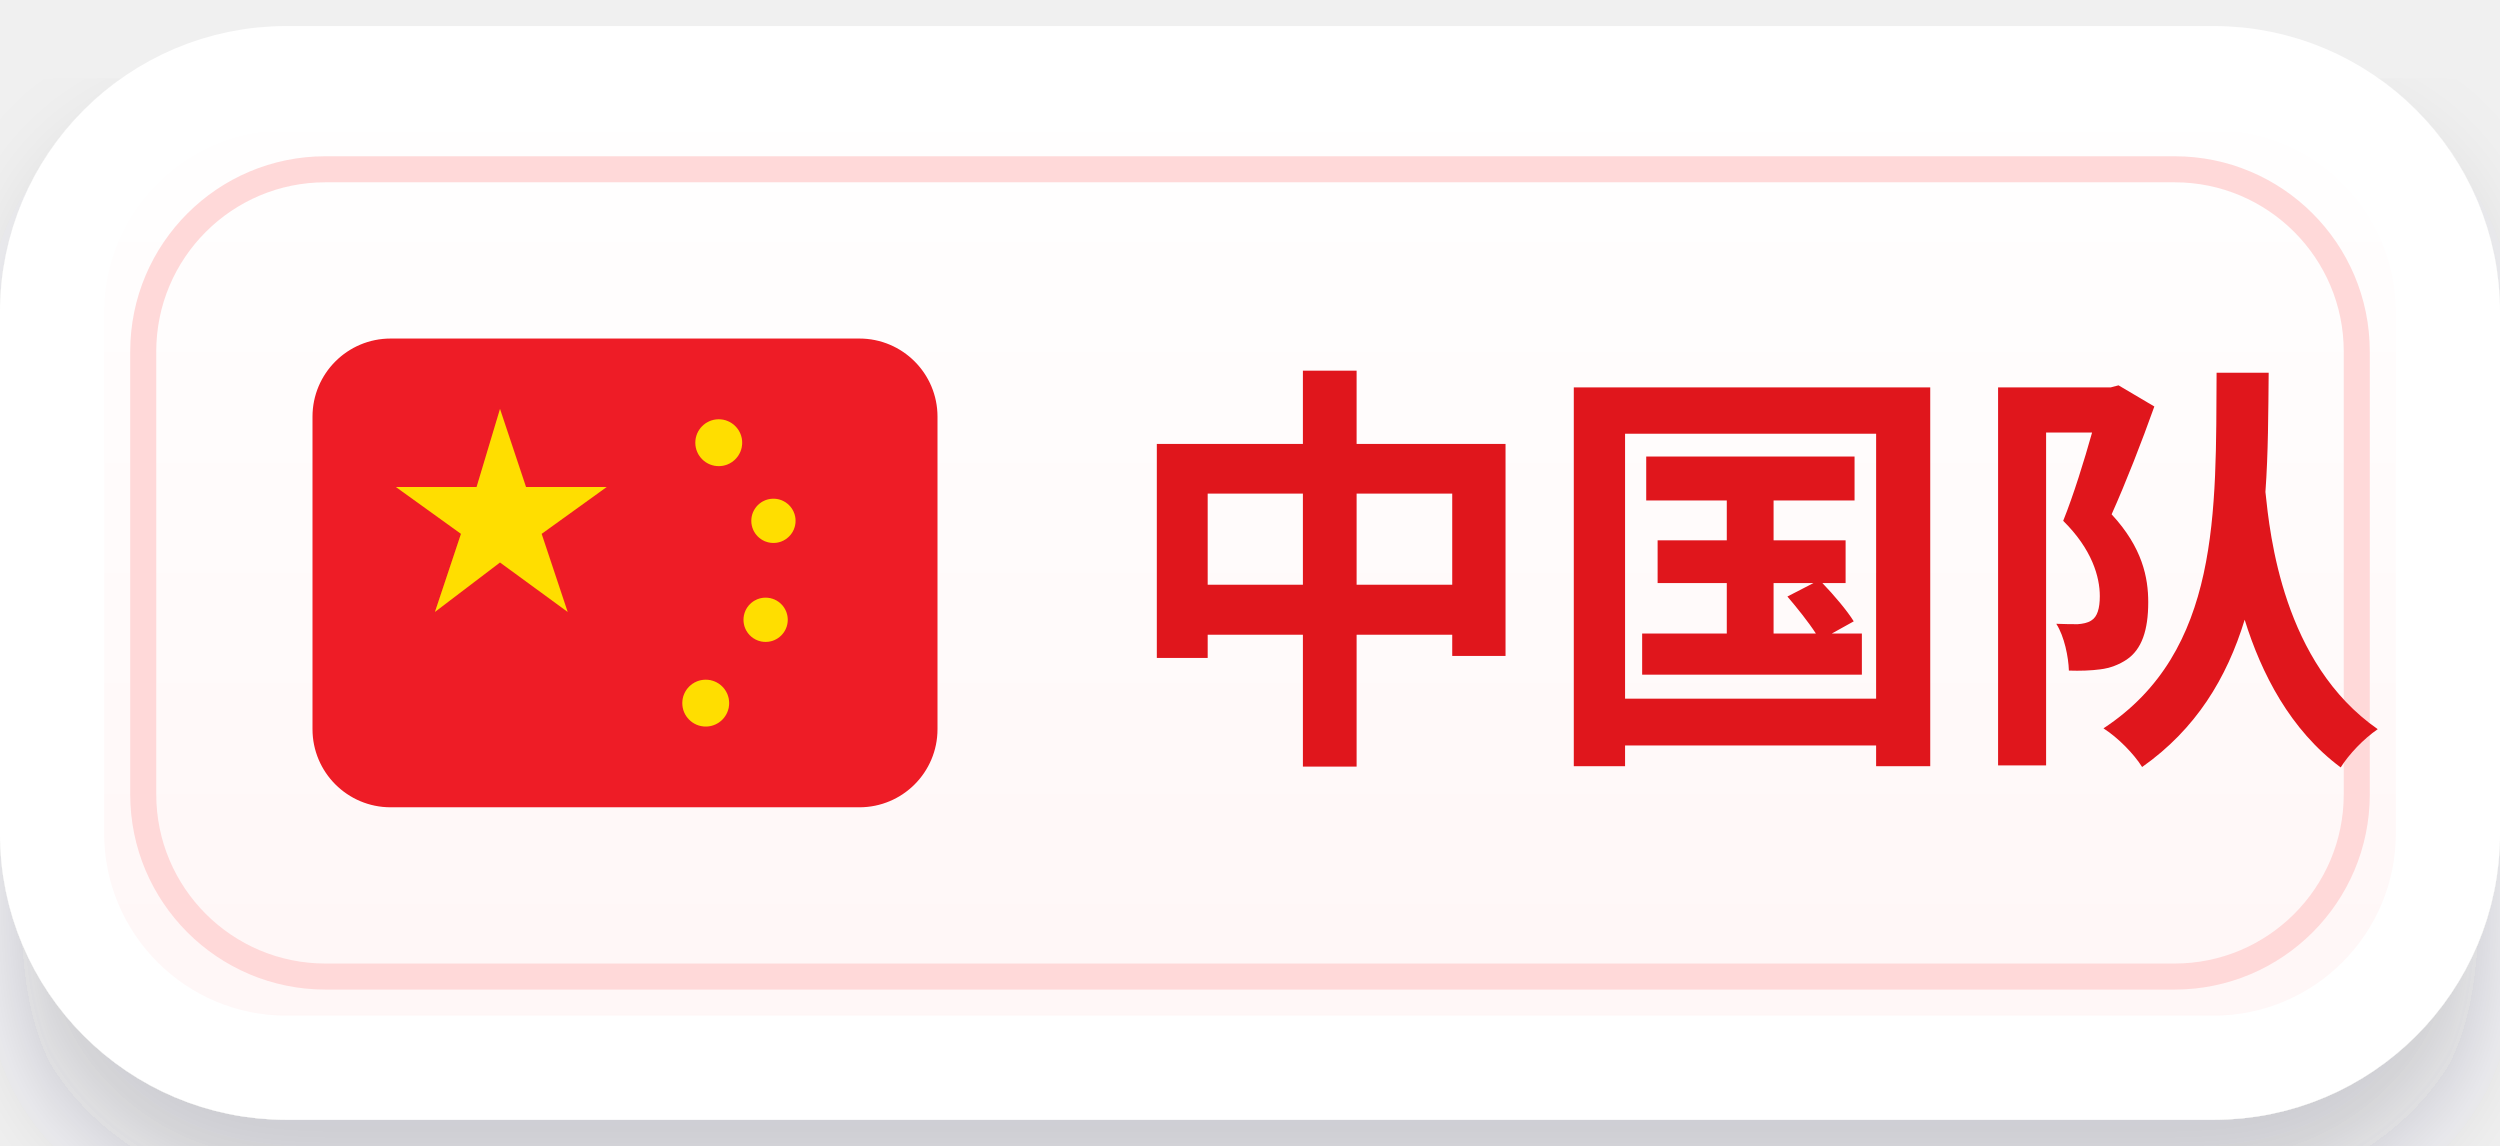
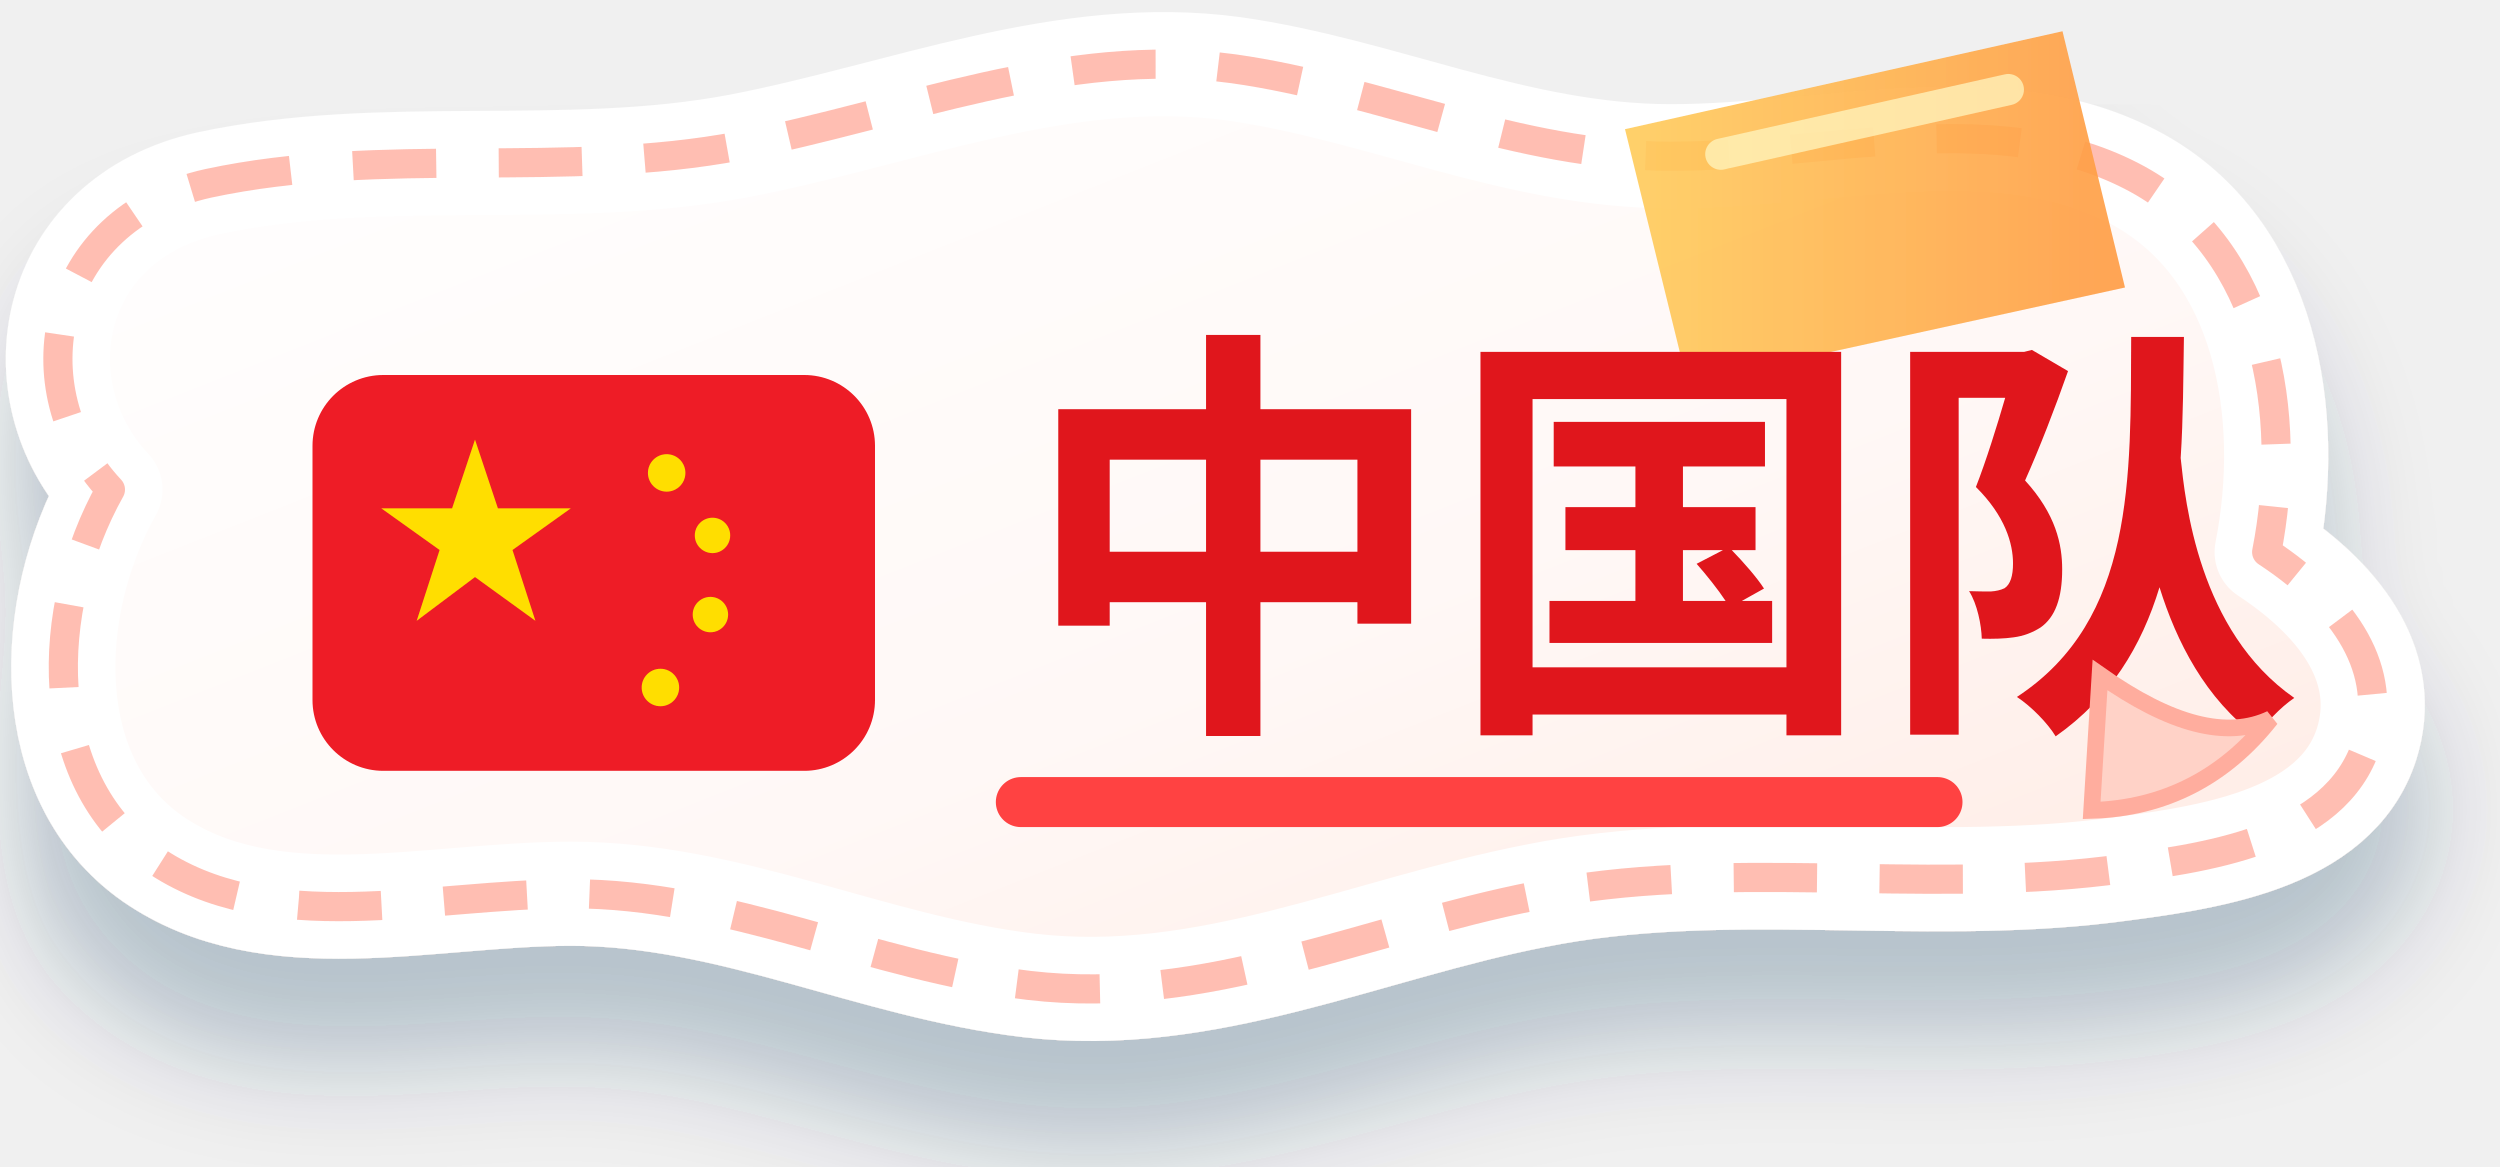
- <svg xmlns="http://www.w3.org/2000/svg" width="96" height="44" viewBox="0 0 96 44" role="img" aria-label="中国队">
+ <svg xmlns="http://www.w3.org/2000/svg" width="120" height="56" viewBox="0 0 120 56" role="img" aria-label="中国队贴纸">
  <defs>
-     <filter id="shadow" x="-16%" y="-24%" width="132%" height="154%">
-       <feDropShadow dx="0" dy="3" stdDeviation="2" flood-color="#22314d" flood-opacity=".18" />
+     <filter id="stickerShadow" x="-18%" y="-28%" width="136%" height="166%">
+       <feDropShadow dx="0" dy="5" stdDeviation="2.5" flood-color="#173154" flood-opacity=".24" />
    </filter>
-     <linearGradient id="paper" x1="0" x2="0" y1="0" y2="1">
+     <linearGradient id="paper" x1="0" x2="1" y1="0" y2="1">
      <stop stop-color="#ffffff" />
-       <stop offset="1" stop-color="#fff6f6" />
+       <stop offset=".58" stop-color="#fff8f6" />
+       <stop offset="1" stop-color="#ffe9e1" />
+     </linearGradient>
+     <linearGradient id="tape" x1="0" x2="1">
+       <stop stop-color="#ffcc5b" />
+       <stop offset="1" stop-color="#ff9b43" />
    </linearGradient>
  </defs>
-   <g filter="url(#shadow)">
-     <rect x="2" y="3" width="92" height="38" rx="9" fill="url(#paper)" stroke="#ffffff" stroke-width="4" />
-     <rect x="5.5" y="6.5" width="85" height="31" rx="7" fill="none" stroke="#ffd9d9" stroke-width="1" />
-     <rect x="12" y="13" width="24" height="18" rx="3" fill="#ee1c25" />
-     <path d="M19.2 15.7l1 3h3.1l-2.5 1.8 1 3-2.6-1.9-2.5 1.9 1-3-2.5-1.8h3.1z" fill="#ffde00" />
-     <circle cx="27.6" cy="17" r=".9" fill="#ffde00" />
-     <circle cx="29.7" cy="20" r=".85" fill="#ffde00" />
-     <circle cx="29.4" cy="23.8" r=".85" fill="#ffde00" />
-     <circle cx="27.1" cy="27" r=".9" fill="#ffde00" />
-     <text x="43" y="28" fill="#e0141c" font-family="MiSans, PingFang SC, Microsoft YaHei, sans-serif" font-size="16.2" font-weight="900" letter-spacing="0">中国队</text>
+   <g filter="url(#stickerShadow)">
+     <path d="M10 8.8c8.4-1.8 17.1-.2 25.5-1.8 7.8-1.5 15.6-4.8 23.7-3.7 7.1 1 13.6 4.2 21 4.2 7.6 0 15.8-2.5 22.4 1.1 6.2 3.4 7.5 11.3 6.2 17.9 3.8 2.5 5.9 5.7 4.8 9.2-1.5 4.7-7.8 5.5-12.5 6.1-9.1 1.1-18.5-.6-27.4 1.2-8.2 1.6-15.8 5.3-24.3 4.3-7.6-.9-14.3-4.4-22-4.4-6.8 0-14.5 2.2-20.1-1.7-5.4-3.8-5.2-12-2-17.7C.8 18.7 2.3 10.5 10 8.8Z" fill="url(#paper)" stroke="#ffffff" stroke-width="5" stroke-linejoin="round" />
+     <path d="M10 8.8c8.4-1.8 17.1-.2 25.5-1.8 7.8-1.5 15.6-4.8 23.7-3.7 7.1 1 13.6 4.2 21 4.2 7.6 0 15.8-2.5 22.4 1.1 6.2 3.4 7.5 11.3 6.2 17.9 3.8 2.5 5.9 5.7 4.8 9.2-1.5 4.7-7.8 5.5-12.5 6.1-9.1 1.1-18.5-.6-27.4 1.2-8.2 1.6-15.8 5.3-24.3 4.3-7.6-.9-14.3-4.4-22-4.4-6.8 0-14.5 2.2-20.1-1.7-5.4-3.8-5.2-12-2-17.7C.8 18.7 2.3 10.5 10 8.8Z" fill="none" stroke="#ffb7aa" stroke-width="1.4" stroke-dasharray="4 3" stroke-linejoin="round" opacity=".9" />
+     <path d="M78 6.2 99 1.5l3 12.3-21 4.6z" fill="url(#tape)" opacity=".9" />
+     <path d="M82.6 7.4 96.4 4.3" stroke="#fff5bf" stroke-width="1.5" stroke-linecap="round" opacity=".75" />
+     <rect x="15" y="18" width="27" height="19" rx="3.4" fill="#ee1c25" />
+     <path d="m22.8 21.1 1.1 3.3h3.5l-2.8 2 1.1 3.4-2.9-2.1-2.8 2.1 1.1-3.4-2.8-2h3.4z" fill="#ffde00" />
+     <circle cx="32" cy="22.7" r=".9" fill="#ffde00" />
+     <circle cx="34.2" cy="25.7" r=".85" fill="#ffde00" />
+     <circle cx="34.1" cy="29.5" r=".85" fill="#ffde00" />
+     <circle cx="31.7" cy="33" r=".9" fill="#ffde00" />
+     <text x="49" y="33.5" fill="#e0141c" font-family="MiSans, PingFang SC, Microsoft YaHei, sans-serif" font-size="20.5" font-weight="1000" letter-spacing="0">中国队</text>
+     <path d="M49 38.5h44" stroke="#ff4242" stroke-width="2.4" stroke-linecap="round" />
+     <path d="M100.8 32.4c3.4 2.4 6.1 3.1 8.2 2.1-2.2 2.8-5.1 4.3-8.6 4.4z" fill="#ffd2c7" stroke="#ffad9e" stroke-width=".8" />
  </g>
</svg>
